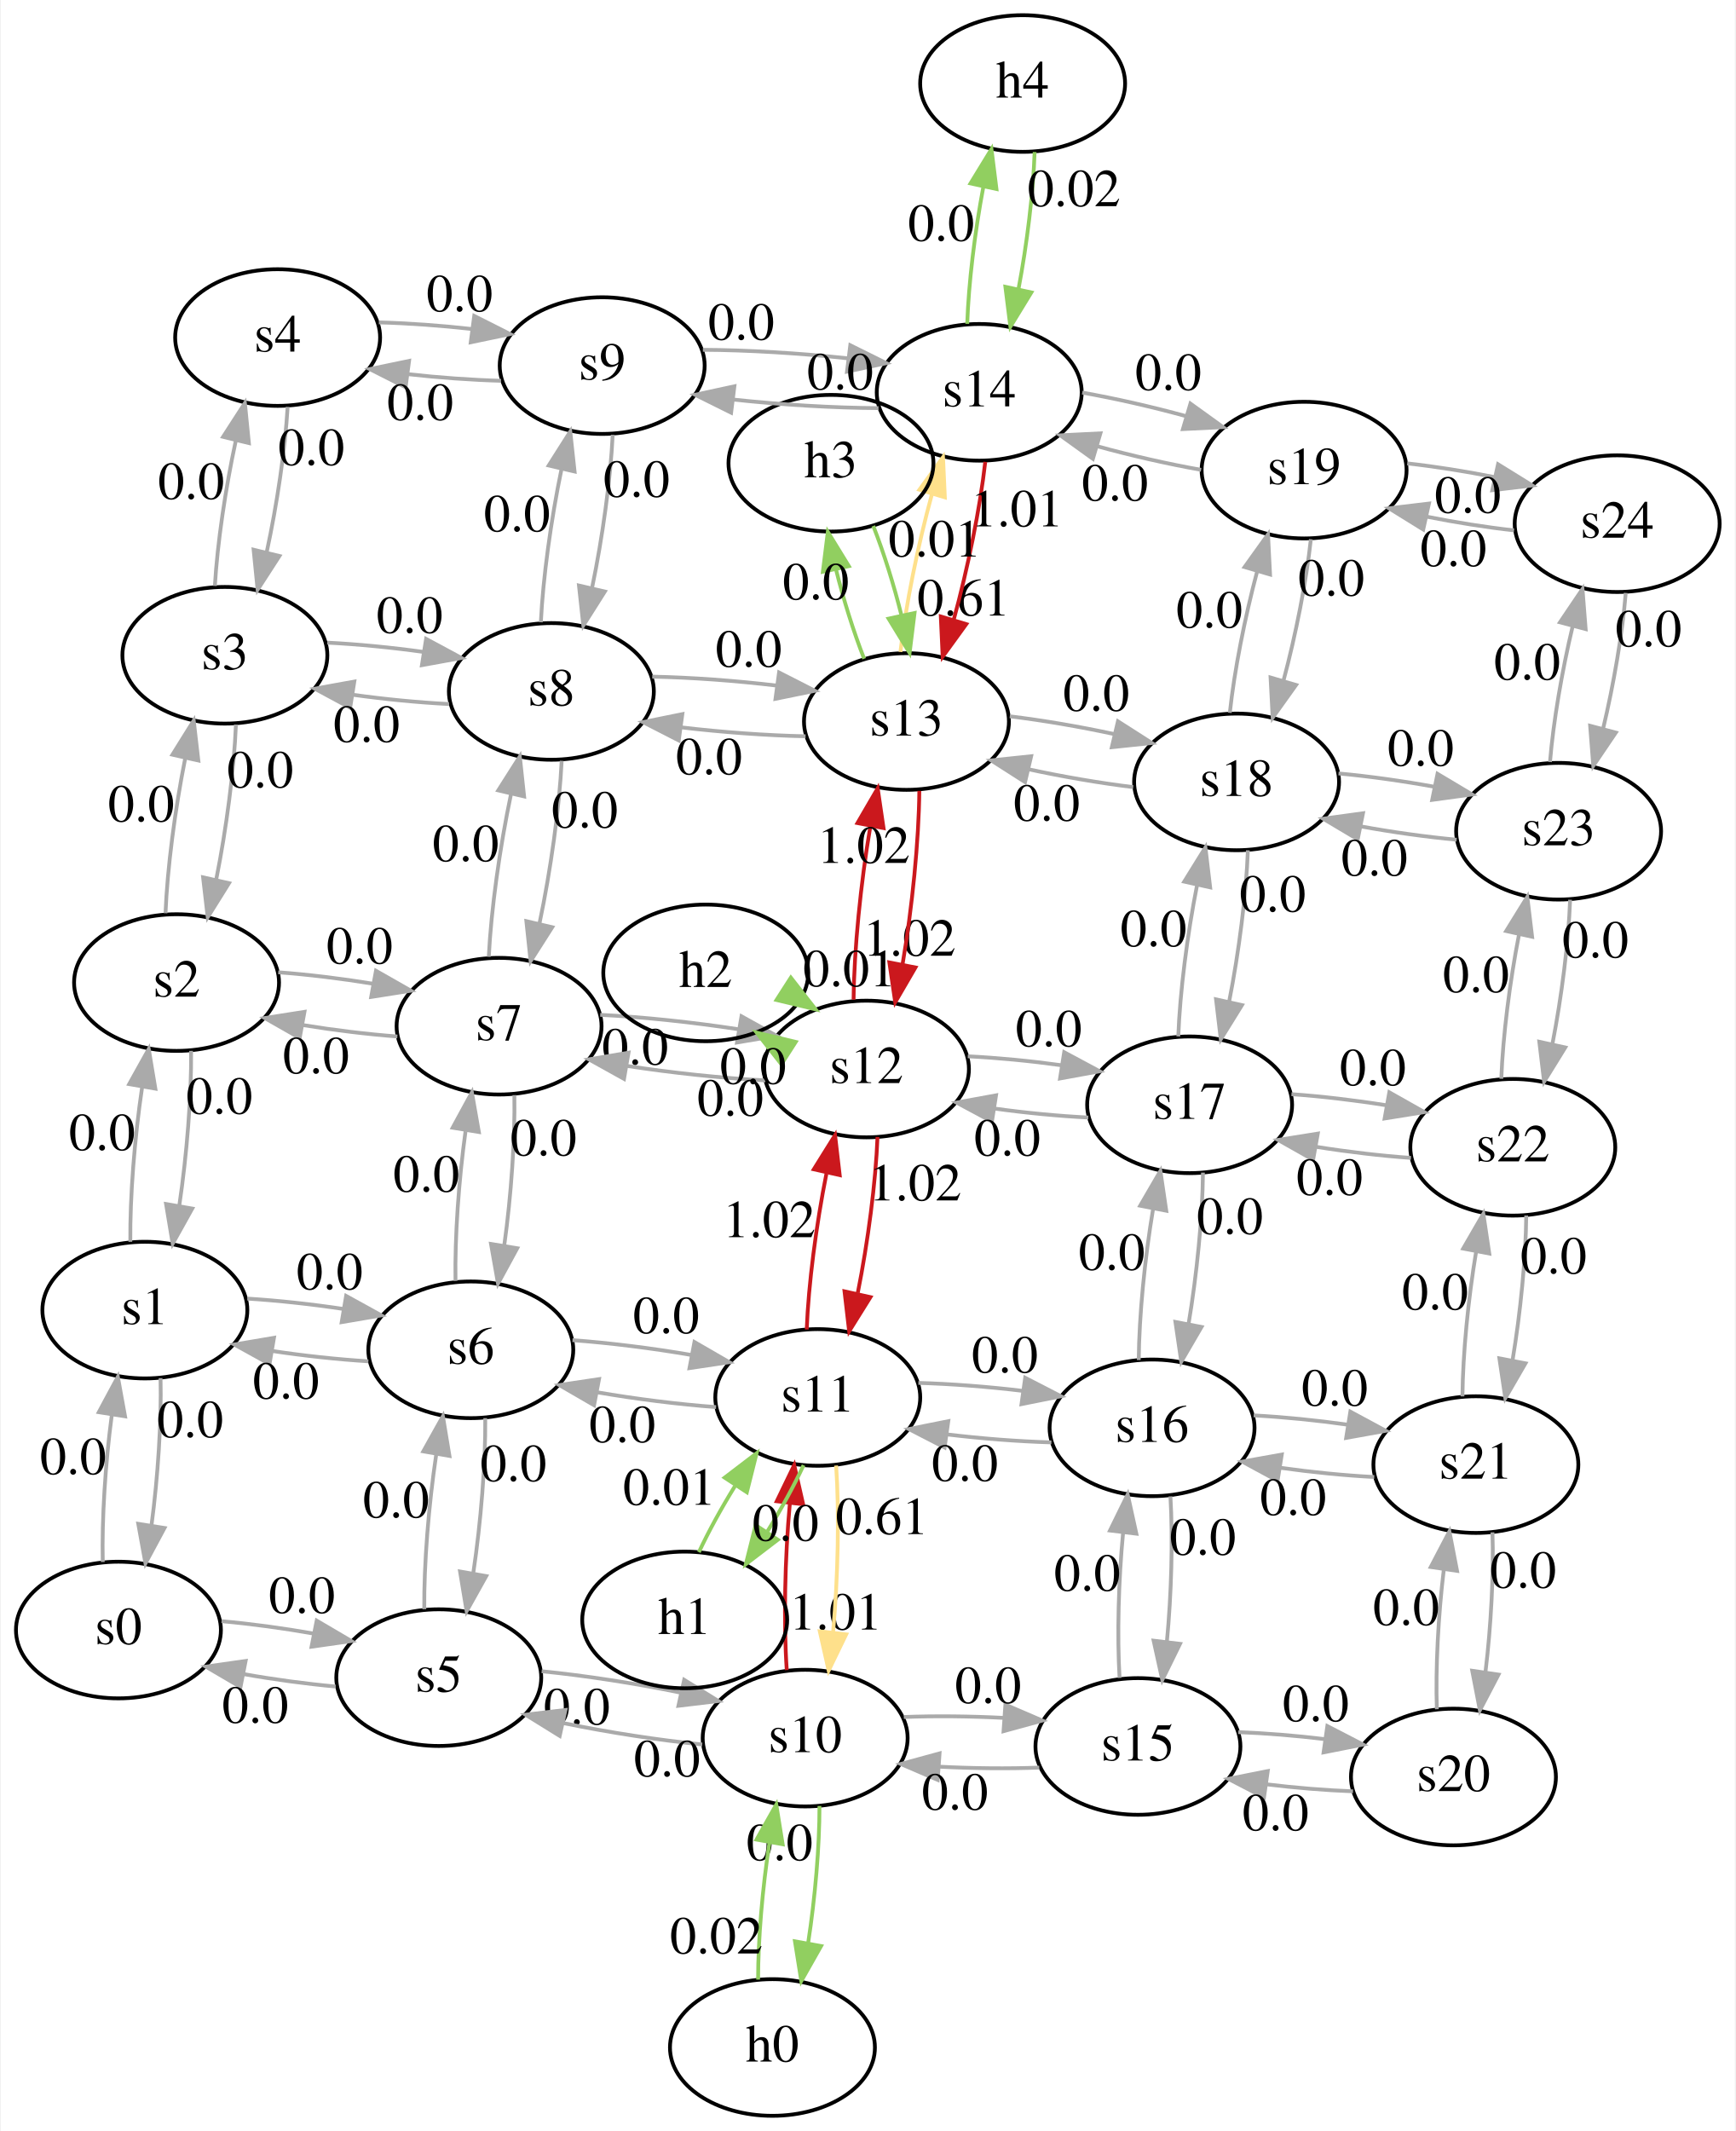
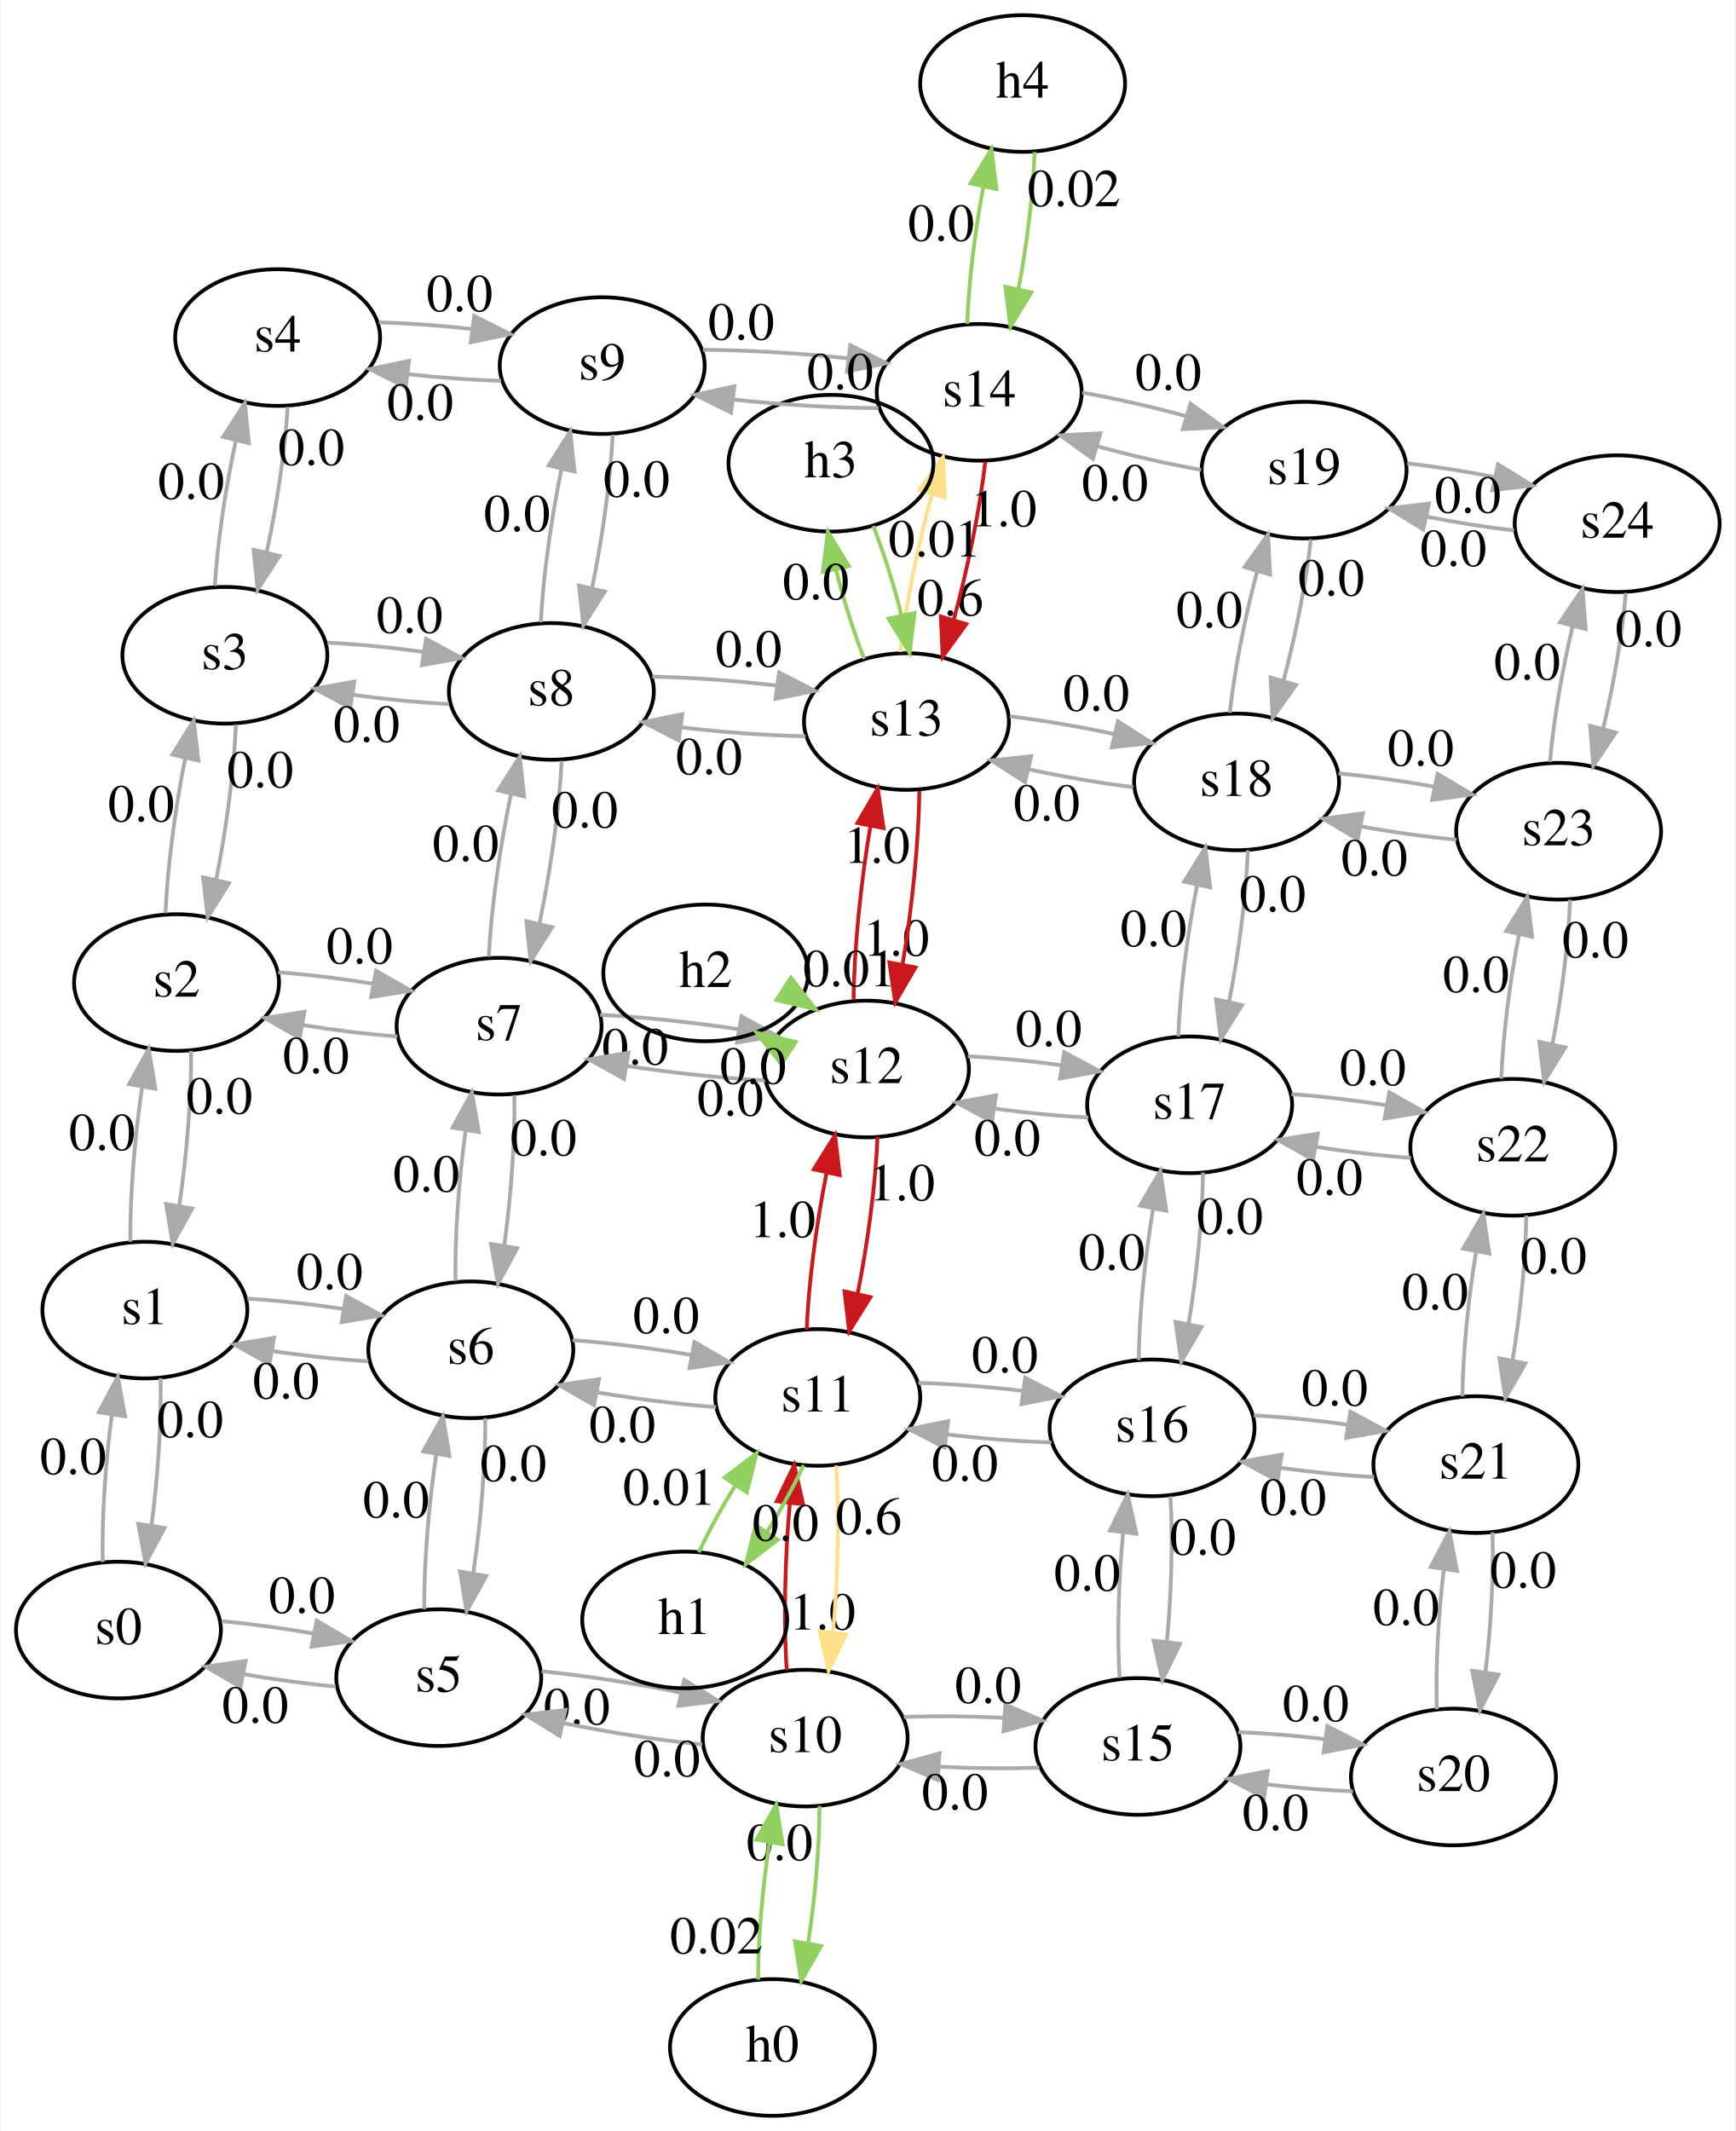
<svg xmlns="http://www.w3.org/2000/svg" width="457pt" height="561pt" viewBox="0.00 0.00 456.89 561.37">
  <g id="graph0" class="graph" transform="scale(1 1) rotate(0) translate(4 557.37)">
    <polygon fill="white" stroke="none" points="-4,4 -4,-557.37 452.89,-557.37 452.89,4 -4,4" />
    <g id="0" class="node">
      <ellipse fill="none" stroke="black" cx="27" cy="-127.97" rx="27" ry="18" />
      <text text-anchor="middle" x="27" y="-124.27" font-family="Times,serif" font-size="14.00">s0</text>
    </g>
    <g id="1" class="node">
      <ellipse fill="none" stroke="black" cx="33.966" cy="-212.25" rx="27" ry="18" />
      <text text-anchor="middle" x="33.966" y="-208.55" font-family="Times,serif" font-size="14.00">s1</text>
    </g>
    <g id="edge1" class="edge">
      <path fill="none" stroke="#aaaaaa" d="M22.87,-145.89C22.605,-157.14 23.55,-171.87 25.249,-184.59" />
      <polygon fill="#aaaaaa" stroke="#aaaaaa" points="21.827,-185.359 26.845,-194.69 28.741,-184.266 21.827,-185.359" />
      <text text-anchor="middle" x="15.06" y="-169.04" font-family="Times,serif" font-size="14.00">0.0</text>
    </g>
    <g id="5" class="node">
      <ellipse fill="none" stroke="black" cx="111.4" cy="-115.43" rx="27" ry="18" />
      <text text-anchor="middle" x="111.4" y="-111.73" font-family="Times,serif" font-size="14.00">s5</text>
    </g>
    <g id="edge2" class="edge">
      <path fill="none" stroke="#aaaaaa" d="M54.167,-130.3C61.922,-129.61 70.457,-128.45 78.514,-127.02" />
      <polygon fill="#aaaaaa" stroke="#aaaaaa" points="79.24,-130.444 88.371,-125.07 77.882,-123.577 79.24,-130.444" />
      <text text-anchor="middle" x="75.341" y="-132.46" font-family="Times,serif" font-size="14.00">0.0</text>
    </g>
    <g id="edge3" class="edge">
      <path fill="none" stroke="#aaaaaa" d="M38.097,-194.32C38.361,-183.07 37.417,-168.34 35.717,-155.62" />
      <polygon fill="#aaaaaa" stroke="#aaaaaa" points="39.139,-154.852 34.122,-145.52 32.225,-155.944 39.139,-154.852" />
      <text text-anchor="middle" x="45.907" y="-178.77" font-family="Times,serif" font-size="14.00">0.0</text>
    </g>
    <g id="2" class="node">
      <ellipse fill="none" stroke="black" cx="42.312" cy="-298.53" rx="27" ry="18" />
      <text text-anchor="middle" x="42.312" y="-294.83" font-family="Times,serif" font-size="14.00">s2</text>
    </g>
    <g id="edge4" class="edge">
      <path fill="none" stroke="#aaaaaa" d="M30.132,-230.24C30.018,-242.02 31.251,-257.64 33.24,-270.96" />
      <polygon fill="#aaaaaa" stroke="#aaaaaa" points="29.831,-271.784 34.986,-281.04 36.728,-270.589 29.831,-271.784" />
      <text text-anchor="middle" x="22.686" y="-254.4" font-family="Times,serif" font-size="14.00">0.0</text>
    </g>
    <g id="6" class="node">
      <ellipse fill="none" stroke="black" cx="119.84" cy="-201.79" rx="27" ry="18" />
      <text text-anchor="middle" x="119.84" y="-198.09" font-family="Times,serif" font-size="14.00">s6</text>
    </g>
    <g id="edge5" class="edge">
      <path fill="none" stroke="#aaaaaa" d="M60.955,-215.28C69.008,-214.78 77.932,-213.81 86.347,-212.54" />
      <polygon fill="#aaaaaa" stroke="#aaaaaa" points="86.992,-215.981 96.267,-210.86 85.823,-209.079 86.992,-215.981" />
      <text text-anchor="middle" x="82.651" y="-217.71" font-family="Times,serif" font-size="14.00">0.0</text>
    </g>
    <g id="edge6" class="edge">
      <path fill="none" stroke="#aaaaaa" d="M84.229,-113.09C76.474,-113.79 67.939,-114.94 59.882,-116.38" />
      <polygon fill="#aaaaaa" stroke="#aaaaaa" points="59.161,-112.955 50.025,-118.32 60.513,-119.823 59.161,-112.955" />
      <text text-anchor="middle" x="63.056" y="-103.54" font-family="Times,serif" font-size="14.00">0.0</text>
    </g>
    <g id="edge7" class="edge">
      <path fill="none" stroke="#aaaaaa" d="M107.58,-133.45C107.48,-145.23 108.73,-160.86 110.73,-174.2" />
      <polygon fill="#aaaaaa" stroke="#aaaaaa" points="107.324,-175.04 112.49,-184.29 114.22,-173.837 107.324,-175.04" />
      <text text-anchor="middle" x="100.16" y="-157.62" font-family="Times,serif" font-size="14.00">0.0</text>
    </g>
    <g id="10" class="node">
      <ellipse fill="none" stroke="black" cx="207.94" cy="-99.498" rx="27" ry="18" />
      <text text-anchor="middle" x="207.94" y="-95.798" font-family="Times,serif" font-size="14.00">s10</text>
    </g>
    <g id="edge8" class="edge">
      <path fill="none" stroke="#aaaaaa" d="M138.51,-117.11C149.86,-115.98 163.15,-113.93 175.05,-111.49" />
      <polygon fill="#aaaaaa" stroke="#aaaaaa" points="176.064,-114.85 185.07,-109.27 174.55,-108.016 176.064,-114.85" />
      <text text-anchor="middle" x="147.78" y="-103.1" font-family="Times,serif" font-size="14.00">0.0</text>
    </g>
    <g id="edge9" class="edge">
      <path fill="none" stroke="#aaaaaa" d="M46.146,-280.54C46.261,-268.76 45.027,-253.14 43.038,-239.82" />
      <polygon fill="#aaaaaa" stroke="#aaaaaa" points="46.448,-238.996 41.293,-229.74 39.55,-240.19 46.448,-238.996" />
      <text text-anchor="middle" x="53.592" y="-263.98" font-family="Times,serif" font-size="14.00">0.0</text>
    </g>
    <g id="3" class="node">
      <ellipse fill="none" stroke="black" cx="55.044" cy="-384.75" rx="27" ry="18" />
      <text text-anchor="middle" x="55.044" y="-381.05" font-family="Times,serif" font-size="14.00">s3</text>
    </g>
    <g id="edge10" class="edge">
      <path fill="none" stroke="#aaaaaa" d="M39.4,-316.79C39.885,-328.62 41.913,-344.24 44.579,-357.52" />
      <polygon fill="#aaaaaa" stroke="#aaaaaa" points="41.226,-358.562 46.836,-367.55 48.055,-357.026 41.226,-358.562" />
      <text text-anchor="middle" x="32.989" y="-340.96" font-family="Times,serif" font-size="14.00">0.0</text>
    </g>
    <g id="7" class="node">
      <ellipse fill="none" stroke="black" cx="127.29" cy="-287.04" rx="27" ry="18" />
      <text text-anchor="middle" x="127.29" y="-283.34" font-family="Times,serif" font-size="14.00">s7</text>
    </g>
    <g id="edge11" class="edge">
      <path fill="none" stroke="#aaaaaa" d="M69.112,-301.24C77.001,-300.65 85.729,-299.59 93.973,-298.24" />
      <polygon fill="#aaaaaa" stroke="#aaaaaa" points="94.856,-301.637 104.06,-296.39 93.593,-294.751 94.856,-301.637" />
      <text text-anchor="middle" x="90.543" y="-303.54" font-family="Times,serif" font-size="14.00">0.0</text>
    </g>
    <g id="edge12" class="edge">
      <path fill="none" stroke="#aaaaaa" d="M92.848,-198.76C84.795,-199.26 75.871,-200.22 67.455,-201.49" />
      <polygon fill="#aaaaaa" stroke="#aaaaaa" points="66.806,-198.05 57.536,-203.18 67.982,-204.951 66.806,-198.05" />
      <text text-anchor="middle" x="71.152" y="-188.93" font-family="Times,serif" font-size="14.00">0.0</text>
    </g>
    <g id="edge13" class="edge">
      <path fill="none" stroke="#aaaaaa" d="M123.65,-183.78C123.75,-171.99 122.5,-156.36 120.5,-143.02" />
      <polygon fill="#aaaaaa" stroke="#aaaaaa" points="123.906,-142.18 118.74,-132.93 117.01,-143.383 123.906,-142.18" />
      <text text-anchor="middle" x="131.07" y="-167.2" font-family="Times,serif" font-size="14.00">0.0</text>
    </g>
    <g id="edge14" class="edge">
      <path fill="none" stroke="#aaaaaa" d="M115.81,-219.94C115.61,-231.4 116.66,-246.43 118.45,-259.35" />
      <polygon fill="#aaaaaa" stroke="#aaaaaa" points="115.059,-260.298 120.13,-269.6 121.966,-259.166 115.059,-260.298" />
      <text text-anchor="middle" x="108.13" y="-243.45" font-family="Times,serif" font-size="14.00">0.0</text>
    </g>
    <g id="11" class="node">
      <ellipse fill="none" stroke="black" cx="211.26" cy="-189.24" rx="27" ry="18" />
      <text text-anchor="middle" x="211.26" y="-185.54" font-family="Times,serif" font-size="14.00">s11</text>
    </g>
    <g id="edge15" class="edge">
      <path fill="none" stroke="#aaaaaa" d="M146.63,-204.33C156.45,-203.61 167.69,-202.2 178.01,-200.42" />
      <polygon fill="#aaaaaa" stroke="#aaaaaa" points="178.771,-203.838 187.94,-198.53 177.462,-196.962 178.771,-203.838" />
      <text text-anchor="middle" x="171.32" y="-206.17" font-family="Times,serif" font-size="14.00">0.0</text>
    </g>
    <g id="edge16" class="edge">
      <path fill="none" stroke="#aaaaaa" d="M180.82,-97.816C169.47,-98.943 156.18,-101 144.28,-103.44" />
      <polygon fill="#aaaaaa" stroke="#aaaaaa" points="143.266,-100.08 134.26,-105.66 144.78,-106.914 143.266,-100.08" />
      <text text-anchor="middle" x="171.55" y="-89.426" font-family="Times,serif" font-size="14.00">0.0</text>
    </g>
    <g id="edge17" class="edge">
      <path fill="none" stroke="#cb181d" d="M203.09,-117.43C202.24,-129.94 202.59,-146.87 203.89,-161.15" />
      <polygon fill="#cb181d" stroke="#cb181d" points="200.453,-161.899 205.06,-171.44 207.408,-161.109 200.453,-161.899" />
-       <text text-anchor="middle" x="215.99" y="-128.09" font-family="Times,serif" font-size="14.00">1.01</text>
+       <text text-anchor="middle" x="212.49" y="-128.09" font-family="Times,serif" font-size="14.00">1.0</text>
    </g>
    <g id="node10" class="node">
      <ellipse fill="none" stroke="black" cx="199.32" cy="-18" rx="27" ry="18" />
      <text text-anchor="middle" x="199.32" y="-14.3" font-family="Times,serif" font-size="14.00">h0</text>
    </g>
    <g id="edge18" class="edge">
      <path fill="none" stroke="#91cf60" d="M211.71,-81.622C211.73,-71.023 210.56,-57.373 208.71,-45.435" />
      <polygon fill="#91cf60" stroke="#91cf60" points="212.138,-44.724 206.92,-35.504 205.249,-45.966 212.138,-44.724" />
      <text text-anchor="middle" x="201.21" y="-67.328" font-family="Times,serif" font-size="14.00">0.0</text>
    </g>
    <g id="15" class="node">
      <ellipse fill="none" stroke="black" cx="295.62" cy="-97.3" rx="27" ry="18" />
      <text text-anchor="middle" x="295.62" y="-93.6" font-family="Times,serif" font-size="14.00">s15</text>
    </g>
    <g id="edge19" class="edge">
      <path fill="none" stroke="#aaaaaa" d="M233.93,-105.06C242.22,-105.38 251.54,-105.28 260.37,-104.82" />
      <polygon fill="#aaaaaa" stroke="#aaaaaa" points="260.697,-108.306 270.43,-104.12 260.211,-101.323 260.697,-108.306" />
      <text text-anchor="middle" x="256.15" y="-108.74" font-family="Times,serif" font-size="14.00">0.0</text>
    </g>
    <g id="edge20" class="edge">
      <path fill="none" stroke="#aaaaaa" d="M57.957,-366.49C57.472,-354.66 55.444,-339.04 52.778,-325.76" />
      <polygon fill="#aaaaaa" stroke="#aaaaaa" points="56.131,-324.718 50.521,-315.73 49.302,-326.254 56.131,-324.718" />
      <text text-anchor="middle" x="64.368" y="-349.93" font-family="Times,serif" font-size="14.00">0.0</text>
    </g>
    <g id="4" class="node">
      <ellipse fill="none" stroke="black" cx="68.946" cy="-468.45" rx="27" ry="18" />
      <text text-anchor="middle" x="68.946" y="-464.75" font-family="Times,serif" font-size="14.00">s4</text>
    </g>
    <g id="edge21" class="edge">
      <path fill="none" stroke="#aaaaaa" d="M52.408,-403.01C53.068,-414.2 55.201,-428.73 57.919,-441.26" />
      <polygon fill="#aaaaaa" stroke="#aaaaaa" points="54.568,-442.293 60.321,-451.19 61.372,-440.647 54.568,-442.293" />
      <text text-anchor="middle" x="46.164" y="-425.93" font-family="Times,serif" font-size="14.00">0.0</text>
    </g>
    <g id="8" class="node">
      <ellipse fill="none" stroke="black" cx="141.07" cy="-375.23" rx="27" ry="18" />
      <text text-anchor="middle" x="141.07" y="-371.53" font-family="Times,serif" font-size="14.00">s8</text>
    </g>
    <g id="edge22" class="edge">
      <path fill="none" stroke="#aaaaaa" d="M82.012,-388.08C90.074,-387.67 99.014,-386.8 107.45,-385.62" />
      <polygon fill="#aaaaaa" stroke="#aaaaaa" points="108.063,-389.067 117.39,-384.04 106.965,-382.153 108.063,-389.067" />
      <text text-anchor="middle" x="103.73" y="-390.65" font-family="Times,serif" font-size="14.00">0.0</text>
    </g>
    <g id="edge23" class="edge">
      <path fill="none" stroke="#aaaaaa" d="M100.49,-284.33C92.606,-284.92 83.878,-285.98 75.634,-287.33" />
      <polygon fill="#aaaaaa" stroke="#aaaaaa" points="74.753,-283.933 65.549,-289.18 76.016,-290.818 74.753,-283.933" />
      <text text-anchor="middle" x="79.064" y="-274.63" font-family="Times,serif" font-size="14.00">0.0</text>
    </g>
    <g id="edge24" class="edge">
      <path fill="none" stroke="#aaaaaa" d="M131.32,-268.89C131.52,-257.43 130.48,-242.4 128.68,-229.48" />
      <polygon fill="#aaaaaa" stroke="#aaaaaa" points="132.074,-228.546 127.01,-219.24 125.165,-229.673 132.074,-228.546" />
      <text text-anchor="middle" x="139" y="-252.98" font-family="Times,serif" font-size="14.00">0.0</text>
    </g>
    <g id="edge25" class="edge">
      <path fill="none" stroke="#aaaaaa" d="M124.58,-305.31C125.19,-317.68 127.49,-334.21 130.42,-348.1" />
      <polygon fill="#aaaaaa" stroke="#aaaaaa" points="127.074,-349.161 132.76,-358.1 133.889,-347.566 127.074,-349.161" />
      <text text-anchor="middle" x="118.5" y="-330.51" font-family="Times,serif" font-size="14.00">0.0</text>
    </g>
    <g id="12" class="node">
      <ellipse fill="none" stroke="black" cx="224.09" cy="-275.76" rx="27" ry="18" />
      <text text-anchor="middle" x="224.09" y="-272.06" font-family="Times,serif" font-size="14.00">s12</text>
    </g>
    <g id="edge26" class="edge">
      <path fill="none" stroke="#aaaaaa" d="M153.94,-290.03C165.2,-289.47 178.44,-288.07 190.37,-286.23" />
      <polygon fill="#aaaaaa" stroke="#aaaaaa" points="191.168,-289.644 200.43,-284.5 189.981,-282.746 191.168,-289.644" />
      <text text-anchor="middle" x="163.15" y="-276.93" font-family="Times,serif" font-size="14.00">0.0</text>
    </g>
    <g id="edge27" class="edge">
      <path fill="none" stroke="#aaaaaa" d="M184.47,-186.7C174.64,-187.42 163.4,-188.83 153.08,-190.61" />
      <polygon fill="#aaaaaa" stroke="#aaaaaa" points="152.319,-187.192 143.15,-192.5 153.628,-194.068 152.319,-187.192" />
      <text text-anchor="middle" x="159.77" y="-177.46" font-family="Times,serif" font-size="14.00">0.0</text>
    </g>
    <g id="edge28" class="edge">
      <path fill="none" stroke="#fee08b" d="M216.1,-171.31C216.96,-158.8 216.6,-141.87 215.31,-127.58" />
      <polygon fill="#fee08b" stroke="#fee08b" points="218.747,-126.826 214.13,-117.29 211.792,-127.624 218.747,-126.826" />
-       <text text-anchor="middle" x="228.2" y="-153.24" font-family="Times,serif" font-size="14.00">0.61</text>
+       <text text-anchor="middle" x="224.7" y="-153.24" font-family="Times,serif" font-size="14.00">0.6</text>
    </g>
    <g id="edge29" class="edge">
      <path fill="none" stroke="#cb181d" d="M208.35,-207.14C208.81,-218.98 210.85,-234.75 213.54,-248.18" />
      <polygon fill="#cb181d" stroke="#cb181d" points="210.213,-249.34 215.82,-258.33 217.043,-247.806 210.213,-249.34" />
-       <text text-anchor="middle" x="198.45" y="-231.46" font-family="Times,serif" font-size="14.00">1.02</text>
+       <text text-anchor="middle" x="201.95" y="-231.46" font-family="Times,serif" font-size="14.00">1.0</text>
    </g>
    <g id="node15" class="node">
      <ellipse fill="none" stroke="black" cx="176.2" cy="-130.63" rx="27" ry="18" />
      <text text-anchor="middle" x="176.2" y="-126.93" font-family="Times,serif" font-size="14.00">h1</text>
    </g>
    <g id="edge30" class="edge">
      <path fill="none" stroke="#91cf60" d="M207.52,-171.39C204.96,-165.91 201.62,-159.81 198.04,-154.03" />
      <polygon fill="#91cf60" stroke="#91cf60" points="200.733,-151.756 192.31,-145.33 194.887,-155.607 200.733,-151.756" />
      <text text-anchor="middle" x="202.78" y="-151.51" font-family="Times,serif" font-size="14.00">0.0</text>
    </g>
    <g id="16" class="node">
      <ellipse fill="none" stroke="black" cx="299.34" cy="-181.23" rx="27" ry="18" />
      <text text-anchor="middle" x="299.34" y="-177.53" font-family="Times,serif" font-size="14.00">s16</text>
    </g>
    <g id="edge31" class="edge">
      <path fill="none" stroke="#aaaaaa" d="M237.77,-193.07C246.45,-192.82 256.21,-192.07 265.36,-190.96" />
      <polygon fill="#aaaaaa" stroke="#aaaaaa" points="265.914,-194.417 275.33,-189.56 264.94,-187.485 265.914,-194.417" />
      <text text-anchor="middle" x="260.56" y="-195.81" font-family="Times,serif" font-size="14.00">0.0</text>
    </g>
    <g id="edge55" class="edge">
      <path fill="none" stroke="#91cf60" d="M195.54,-35.877C195.53,-46.475 196.7,-60.125 198.55,-72.064" />
      <polygon fill="#91cf60" stroke="#91cf60" points="195.12,-72.769 200.33,-81.994 202.011,-71.533 195.12,-72.769" />
      <text text-anchor="middle" x="184.54" y="-42.77" font-family="Times,serif" font-size="14.00">0.02</text>
    </g>
    <g id="edge56" class="edge">
      <path fill="none" stroke="#aaaaaa" d="M269.63,-91.733C261.34,-91.422 252.02,-91.515 243.19,-91.974" />
      <polygon fill="#aaaaaa" stroke="#aaaaaa" points="242.86,-88.488 233.13,-92.68 243.351,-95.471 242.86,-88.488" />
      <text text-anchor="middle" x="247.41" y="-80.654" font-family="Times,serif" font-size="14.00">0.0</text>
    </g>
    <g id="edge57" class="edge">
      <path fill="none" stroke="#aaaaaa" d="M290.78,-115.35C290.11,-126.53 290.5,-141.1 291.72,-153.7" />
      <polygon fill="#aaaaaa" stroke="#aaaaaa" points="288.253,-154.188 292.92,-163.7 295.204,-153.354 288.253,-154.188" />
      <text text-anchor="middle" x="282.25" y="-138.33" font-family="Times,serif" font-size="14.00">0.0</text>
    </g>
    <g id="20" class="node">
      <ellipse fill="none" stroke="black" cx="378.75" cy="-89.252" rx="27" ry="18" />
      <text text-anchor="middle" x="378.75" y="-85.552" font-family="Times,serif" font-size="14.00">s20</text>
    </g>
    <g id="edge58" class="edge">
      <path fill="none" stroke="#aaaaaa" d="M322.07,-101.07C329.32,-100.8 337.28,-100.15 344.89,-99.224" />
      <polygon fill="#aaaaaa" stroke="#aaaaaa" points="345.522,-102.669 354.93,-97.797 344.537,-95.739 345.522,-102.669" />
      <text text-anchor="middle" x="342.48" y="-103.95" font-family="Times,serif" font-size="14.00">0.0</text>
    </g>
    <g id="edge32" class="edge">
      <path fill="none" stroke="#aaaaaa" d="M71.583,-450.19C70.922,-439 68.789,-424.47 66.071,-411.94" />
      <polygon fill="#aaaaaa" stroke="#aaaaaa" points="69.422,-410.907 63.67,-402.01 62.618,-412.553 69.422,-410.907" />
      <text text-anchor="middle" x="77.827" y="-434.86" font-family="Times,serif" font-size="14.00">0.0</text>
    </g>
    <g id="9" class="node">
      <ellipse fill="none" stroke="black" cx="154.46" cy="-461.06" rx="27" ry="18" />
      <text text-anchor="middle" x="154.46" y="-457.36" font-family="Times,serif" font-size="14.00">s9</text>
    </g>
    <g id="edge33" class="edge">
      <path fill="none" stroke="#aaaaaa" d="M95.609,-472.44C103.39,-472.23 111.99,-471.62 120.17,-470.69" />
      <polygon fill="#aaaaaa" stroke="#aaaaaa" points="120.742,-474.145 130.2,-469.37 119.829,-467.205 120.742,-474.145" />
      <text text-anchor="middle" x="116.89" y="-475.37" font-family="Times,serif" font-size="14.00">0.0</text>
    </g>
    <g id="edge34" class="edge">
      <path fill="none" stroke="#aaaaaa" d="M114.1,-371.9C106.04,-372.31 97.101,-373.18 88.668,-374.36" />
      <polygon fill="#aaaaaa" stroke="#aaaaaa" points="88.052,-370.914 78.725,-375.94 89.15,-377.827 88.052,-370.914" />
      <text text-anchor="middle" x="92.385" y="-361.93" font-family="Times,serif" font-size="14.00">0.0</text>
    </g>
    <g id="edge35" class="edge">
      <path fill="none" stroke="#aaaaaa" d="M143.79,-356.96C143.18,-344.6 140.88,-328.06 137.95,-314.17" />
      <polygon fill="#aaaaaa" stroke="#aaaaaa" points="141.295,-313.104 135.6,-304.17 134.481,-314.706 141.295,-313.104" />
      <text text-anchor="middle" x="149.87" y="-339.36" font-family="Times,serif" font-size="14.00">0.0</text>
    </g>
    <g id="edge36" class="edge">
      <path fill="none" stroke="#aaaaaa" d="M138.3,-393.45C138.87,-405.16 140.99,-420.58 143.73,-433.74" />
      <polygon fill="#aaaaaa" stroke="#aaaaaa" points="140.371,-434.746 146.05,-443.69 147.188,-433.156 140.371,-434.746" />
      <text text-anchor="middle" x="132.02" y="-417.4" font-family="Times,serif" font-size="14.00">0.0</text>
    </g>
    <g id="13" class="node">
      <ellipse fill="none" stroke="black" cx="234.63" cy="-367.3" rx="27" ry="18" />
      <text text-anchor="middle" x="234.63" y="-363.6" font-family="Times,serif" font-size="14.00">s13</text>
    </g>
    <g id="edge37" class="edge">
      <path fill="none" stroke="#aaaaaa" d="M167.65,-379.12C177.86,-378.92 189.67,-378.06 200.5,-376.76" />
      <polygon fill="#aaaaaa" stroke="#aaaaaa" points="201.063,-380.216 210.5,-375.4 200.12,-373.28 201.063,-380.216" />
      <text text-anchor="middle" x="193.07" y="-381.74" font-family="Times,serif" font-size="14.00">0.0</text>
    </g>
    <g id="edge38" class="edge">
      <path fill="none" stroke="#aaaaaa" d="M197.45,-272.76C186.19,-273.33 172.95,-274.73 161.02,-276.57" />
      <polygon fill="#aaaaaa" stroke="#aaaaaa" points="160.213,-273.157 150.95,-278.3 161.398,-280.056 160.213,-273.157" />
      <text text-anchor="middle" x="188.23" y="-263.47" font-family="Times,serif" font-size="14.00">0.0</text>
    </g>
    <g id="edge39" class="edge">
      <path fill="none" stroke="#cb181d" d="M227,-257.86C226.54,-246.01 224.5,-230.25 221.81,-216.82" />
      <polygon fill="#cb181d" stroke="#cb181d" points="225.137,-215.66 219.53,-206.67 218.307,-217.194 225.137,-215.66" />
-       <text text-anchor="middle" x="236.9" y="-241.14" font-family="Times,serif" font-size="14.00">1.02</text>
+       <text text-anchor="middle" x="233.4" y="-241.14" font-family="Times,serif" font-size="14.00">1.0</text>
    </g>
    <g id="edge40" class="edge">
      <path fill="none" stroke="#cb181d" d="M220.7,-294.03C220.82,-307.07 222.58,-324.82 225.1,-339.6" />
      <polygon fill="#cb181d" stroke="#cb181d" points="221.719,-340.554 227.05,-349.71 228.593,-339.228 221.719,-340.554" />
-       <text text-anchor="middle" x="235.4" y="-305.61" font-family="Times,serif" font-size="14.00">1.02</text>
+       <text text-anchor="middle" x="231.9" y="-305.61" font-family="Times,serif" font-size="14.00">1.0</text>
    </g>
    <g id="node19" class="node">
      <ellipse fill="none" stroke="black" cx="181.75" cy="-301.08" rx="27" ry="18" />
      <text text-anchor="middle" x="181.75" y="-297.38" font-family="Times,serif" font-size="14.00">h2</text>
    </g>
    <g id="edge41" class="edge">
      <path fill="none" stroke="#91cf60" d="M198.96,-282.92C198.8,-283.02 198.64,-283.12 198.47,-283.22" />
      <polygon fill="#91cf60" stroke="#91cf60" points="201.677,-277.004 195.15,-285.35 205.457,-282.896 201.677,-277.004" />
      <text text-anchor="middle" x="194.22" y="-271.87" font-family="Times,serif" font-size="14.00">0.0</text>
    </g>
    <g id="17" class="node">
      <ellipse fill="none" stroke="black" cx="309.24" cy="-266.33" rx="27" ry="18" />
      <text text-anchor="middle" x="309.24" y="-262.63" font-family="Times,serif" font-size="14.00">s17</text>
    </g>
    <g id="edge42" class="edge">
      <path fill="none" stroke="#aaaaaa" d="M250.79,-279.11C258.62,-278.72 267.27,-277.89 275.48,-276.75" />
      <polygon fill="#aaaaaa" stroke="#aaaaaa" points="276.186,-280.182 285.52,-275.17 275.097,-273.267 276.186,-280.182" />
      <text text-anchor="middle" x="272.13" y="-281.73" font-family="Times,serif" font-size="14.00">0.0</text>
    </g>
    <g id="edge59" class="edge">
      <path fill="none" stroke="#91cf60" d="M179.94,-148.48C182.5,-153.96 185.84,-160.06 189.42,-165.84" />
      <polygon fill="#91cf60" stroke="#91cf60" points="186.727,-168.114 195.15,-174.54 192.573,-164.263 186.727,-168.114" />
      <text text-anchor="middle" x="172.18" y="-160.96" font-family="Times,serif" font-size="14.00">0.01</text>
    </g>
    <g id="edge60" class="edge">
      <path fill="none" stroke="#aaaaaa" d="M272.82,-177.4C264.15,-177.65 254.39,-178.4 245.24,-179.51" />
      <polygon fill="#aaaaaa" stroke="#aaaaaa" points="244.677,-176.055 235.26,-180.91 245.649,-182.987 244.677,-176.055" />
      <text text-anchor="middle" x="250.03" y="-167.26" font-family="Times,serif" font-size="14.00">0.0</text>
    </g>
    <g id="edge61" class="edge">
      <path fill="none" stroke="#aaaaaa" d="M304.18,-163.18C304.85,-152 304.45,-137.42 303.24,-124.82" />
      <polygon fill="#aaaaaa" stroke="#aaaaaa" points="306.707,-124.332 302.04,-114.82 299.756,-125.166 306.707,-124.332" />
      <text text-anchor="middle" x="312.71" y="-147.8" font-family="Times,serif" font-size="14.00">0.0</text>
    </g>
    <g id="edge62" class="edge">
      <path fill="none" stroke="#aaaaaa" d="M295.83,-199.09C295.93,-210.66 297.42,-225.94 299.63,-239.01" />
      <polygon fill="#aaaaaa" stroke="#aaaaaa" points="296.209,-239.754 301.54,-248.91 303.082,-238.428 296.209,-239.754" />
      <text text-anchor="middle" x="288.73" y="-222.85" font-family="Times,serif" font-size="14.00">0.0</text>
    </g>
    <g id="21" class="node">
      <ellipse fill="none" stroke="black" cx="384.66" cy="-171.55" rx="27" ry="18" />
      <text text-anchor="middle" x="384.66" y="-167.85" font-family="Times,serif" font-size="14.00">s21</text>
    </g>
    <g id="edge63" class="edge">
      <path fill="none" stroke="#aaaaaa" d="M326.11,-184.51C333.95,-184.09 342.62,-183.23 350.84,-182.07" />
      <polygon fill="#aaaaaa" stroke="#aaaaaa" points="351.588,-185.495 360.91,-180.46 350.483,-178.583 351.588,-185.495" />
      <text text-anchor="middle" x="347.47" y="-187.09" font-family="Times,serif" font-size="14.00">0.0</text>
    </g>
    <g id="edge43" class="edge">
      <path fill="none" stroke="#aaaaaa" d="M127.8,-457.06C120.02,-457.27 111.42,-457.89 103.24,-458.81" />
      <polygon fill="#aaaaaa" stroke="#aaaaaa" points="102.659,-455.356 93.206,-460.14 103.579,-462.296 102.659,-455.356" />
      <text text-anchor="middle" x="106.52" y="-446.74" font-family="Times,serif" font-size="14.00">0.0</text>
    </g>
    <g id="edge44" class="edge">
      <path fill="none" stroke="#aaaaaa" d="M157.23,-442.83C156.66,-431.12 154.54,-415.7 151.8,-402.55" />
      <polygon fill="#aaaaaa" stroke="#aaaaaa" points="155.159,-401.541 149.49,-392.59 148.34,-403.122 155.159,-401.541" />
      <text text-anchor="middle" x="163.52" y="-426.49" font-family="Times,serif" font-size="14.00">0.0</text>
    </g>
    <g id="14" class="node">
      <ellipse fill="none" stroke="black" cx="253.8" cy="-454.02" rx="27" ry="18" />
      <text text-anchor="middle" x="253.8" y="-450.32" font-family="Times,serif" font-size="14.00">s14</text>
    </g>
    <g id="edge45" class="edge">
      <path fill="none" stroke="#aaaaaa" d="M180.99,-465.22C192.72,-465.16 206.67,-464.33 219.2,-462.97" />
      <polygon fill="#aaaaaa" stroke="#aaaaaa" points="219.829,-466.419 229.32,-461.71 218.964,-459.472 219.829,-466.419" />
      <text text-anchor="middle" x="191.1" y="-467.89" font-family="Times,serif" font-size="14.00">0.0</text>
    </g>
    <g id="edge46" class="edge">
      <path fill="none" stroke="#aaaaaa" d="M208.05,-363.41C197.83,-363.62 186.02,-364.48 175.2,-365.77" />
      <polygon fill="#aaaaaa" stroke="#aaaaaa" points="174.632,-362.315 165.2,-367.14 175.583,-369.25 174.632,-362.315" />
      <text text-anchor="middle" x="182.62" y="-353.39" font-family="Times,serif" font-size="14.00">0.0</text>
    </g>
    <g id="edge47" class="edge">
      <path fill="none" stroke="#cb181d" d="M238.02,-349.03C237.9,-336 236.14,-318.24 233.62,-303.47" />
      <polygon fill="#cb181d" stroke="#cb181d" points="236.999,-302.507 231.67,-293.35 230.125,-303.832 236.999,-302.507" />
-       <text text-anchor="middle" x="223.32" y="-330.05" font-family="Times,serif" font-size="14.00">1.02</text>
+       <text text-anchor="middle" x="226.82" y="-330.05" font-family="Times,serif" font-size="14.00">1.0</text>
    </g>
    <g id="edge48" class="edge">
      <path fill="none" stroke="#fee08b" d="M233.04,-385.63C234.39,-397.7 237.63,-413.72 241.35,-427.22" />
      <polygon fill="#fee08b" stroke="#fee08b" points="238.039,-428.364 244.26,-436.94 244.745,-426.356 238.039,-428.364" />
-       <text text-anchor="middle" x="249.7" y="-395.22" font-family="Times,serif" font-size="14.00">0.61</text>
+       <text text-anchor="middle" x="246.2" y="-395.22" font-family="Times,serif" font-size="14.00">0.6</text>
    </g>
    <g id="node22" class="node">
      <ellipse fill="none" stroke="black" cx="214.74" cy="-435.34" rx="27" ry="18" />
      <text text-anchor="middle" x="214.74" y="-431.64" font-family="Times,serif" font-size="14.00">h3</text>
    </g>
    <g id="edge49" class="edge">
      <path fill="none" stroke="#91cf60" d="M223.48,-383.84C220.69,-390.95 218.02,-399.46 216.03,-407.49" />
      <polygon fill="#91cf60" stroke="#91cf60" points="212.608,-406.755 213.91,-417.27 219.449,-408.238 212.608,-406.755" />
      <text text-anchor="middle" x="210.76" y="-399.46" font-family="Times,serif" font-size="14.00">0.0</text>
    </g>
    <g id="18" class="node">
      <ellipse fill="none" stroke="black" cx="321.61" cy="-351.39" rx="27" ry="18" />
      <text text-anchor="middle" x="321.61" y="-347.69" font-family="Times,serif" font-size="14.00">s18</text>
    </g>
    <g id="edge50" class="edge">
      <path fill="none" stroke="#aaaaaa" d="M261.85,-368.67C270.6,-367.61 280.37,-365.94 289.44,-363.97" />
      <polygon fill="#aaaaaa" stroke="#aaaaaa" points="290.356,-367.35 299.28,-361.64 288.743,-360.538 290.356,-367.35" />
      <text text-anchor="middle" x="284.64" y="-370.12" font-family="Times,serif" font-size="14.00">0.0</text>
    </g>
    <g id="edge64" class="edge">
      <path fill="none" stroke="#91cf60" d="M206.88,-293.91C207.04,-293.81 207.2,-293.72 207.36,-293.62" />
      <polygon fill="#91cf60" stroke="#91cf60" points="204.17,-299.831 210.69,-291.48 200.385,-293.942 204.17,-299.831" />
      <text text-anchor="middle" x="219.62" y="-297.56" font-family="Times,serif" font-size="14.00">0.01</text>
    </g>
    <g id="edge65" class="edge">
      <path fill="none" stroke="#aaaaaa" d="M282.54,-262.98C274.72,-263.37 266.06,-264.2 257.86,-265.34" />
      <polygon fill="#aaaaaa" stroke="#aaaaaa" points="257.145,-261.909 247.81,-266.92 258.232,-268.824 257.145,-261.909" />
      <text text-anchor="middle" x="261.2" y="-252.96" font-family="Times,serif" font-size="14.00">0.0</text>
    </g>
    <g id="edge66" class="edge">
      <path fill="none" stroke="#aaaaaa" d="M312.75,-248.47C312.65,-236.91 311.15,-221.63 308.95,-208.55" />
      <polygon fill="#aaaaaa" stroke="#aaaaaa" points="312.371,-207.806 307.04,-198.65 305.498,-209.132 312.371,-207.806" />
      <text text-anchor="middle" x="319.85" y="-232.31" font-family="Times,serif" font-size="14.00">0.0</text>
    </g>
    <g id="edge67" class="edge">
      <path fill="none" stroke="#aaaaaa" d="M306.25,-284.34C306.68,-295.94 308.62,-311.21 311.21,-324.26" />
      <polygon fill="#aaaaaa" stroke="#aaaaaa" points="307.817,-325.126 313.4,-334.13 314.651,-323.609 307.817,-325.126" />
      <text text-anchor="middle" x="299.73" y="-308.1" font-family="Times,serif" font-size="14.00">0.0</text>
    </g>
    <g id="22" class="node">
      <ellipse fill="none" stroke="black" cx="394.39" cy="-255.14" rx="27" ry="18" />
      <text text-anchor="middle" x="394.39" y="-251.44" font-family="Times,serif" font-size="14.00">s22</text>
    </g>
    <g id="edge68" class="edge">
      <path fill="none" stroke="#aaaaaa" d="M336.07,-269.13C343.97,-268.57 352.72,-267.54 360.98,-266.22" />
      <polygon fill="#aaaaaa" stroke="#aaaaaa" points="361.854,-269.619 371.08,-264.41 360.619,-262.729 361.854,-269.619" />
      <text text-anchor="middle" x="357.52" y="-271.48" font-family="Times,serif" font-size="14.00">0.0</text>
    </g>
    <g id="edge51" class="edge">
      <path fill="none" stroke="#aaaaaa" d="M227.27,-449.86C215.54,-449.91 201.59,-450.75 189.06,-452.11" />
      <polygon fill="#aaaaaa" stroke="#aaaaaa" points="188.431,-448.661 178.94,-453.37 189.296,-455.608 188.431,-448.661" />
      <text text-anchor="middle" x="217.17" y="-454.78" font-family="Times,serif" font-size="14.00">0.0</text>
    </g>
    <g id="edge52" class="edge">
      <path fill="none" stroke="#cb181d" d="M255.39,-435.7C254.04,-423.62 250.79,-407.61 247.08,-394.11" />
      <polygon fill="#cb181d" stroke="#cb181d" points="250.389,-392.958 244.17,-384.38 243.682,-394.964 250.389,-392.958" />
-       <text text-anchor="middle" x="263.73" y="-418.71" font-family="Times,serif" font-size="14.00">1.01</text>
+       <text text-anchor="middle" x="260.23" y="-418.71" font-family="Times,serif" font-size="14.00">1.0</text>
    </g>
    <g id="node24" class="node">
      <ellipse fill="none" stroke="black" cx="265.24" cy="-535.37" rx="27" ry="18" />
      <text text-anchor="middle" x="265.24" y="-531.67" font-family="Times,serif" font-size="14.00">h4</text>
    </g>
    <g id="edge53" class="edge">
      <path fill="none" stroke="#91cf60" d="M250.64,-472.06C251,-482.68 252.64,-496.31 254.9,-508.21" />
      <polygon fill="#91cf60" stroke="#91cf60" points="251.501,-509.052 257.03,-518.09 258.344,-507.577 251.501,-509.052" />
      <text text-anchor="middle" x="243.77" y="-493.93" font-family="Times,serif" font-size="14.00">0.0</text>
    </g>
    <g id="19" class="node">
      <ellipse fill="none" stroke="black" cx="339.4" cy="-433.53" rx="27" ry="18" />
      <text text-anchor="middle" x="339.4" y="-429.83" font-family="Times,serif" font-size="14.00">s19</text>
    </g>
    <g id="edge54" class="edge">
      <path fill="none" stroke="#aaaaaa" d="M280.94,-453.95C289.65,-452.41 299.36,-450.2 308.33,-447.73" />
      <polygon fill="#aaaaaa" stroke="#aaaaaa" points="309.456,-451.047 318.05,-444.85 307.468,-444.335 309.456,-451.047" />
      <text text-anchor="middle" x="303.63" y="-454.64" font-family="Times,serif" font-size="14.00">0.0</text>
    </g>
    <g id="edge69" class="edge">
      <path fill="none" stroke="#91cf60" d="M225.89,-418.81C228.68,-411.69 231.35,-403.19 233.34,-395.15" />
      <polygon fill="#91cf60" stroke="#91cf60" points="236.762,-395.885 235.46,-385.37 229.921,-394.402 236.762,-395.885" />
      <text text-anchor="middle" x="242.11" y="-410.78" font-family="Times,serif" font-size="14.00">0.01</text>
    </g>
    <g id="edge70" class="edge">
      <path fill="none" stroke="#aaaaaa" d="M294.38,-350.02C285.64,-351.08 275.86,-352.76 266.8,-354.72" />
      <polygon fill="#aaaaaa" stroke="#aaaaaa" points="265.876,-351.342 256.95,-357.05 267.487,-358.154 265.876,-351.342" />
      <text text-anchor="middle" x="271.59" y="-341.17" font-family="Times,serif" font-size="14.00">0.0</text>
    </g>
    <g id="edge71" class="edge">
      <path fill="none" stroke="#aaaaaa" d="M324.59,-333.38C324.16,-321.78 322.22,-306.5 319.64,-293.46" />
      <polygon fill="#aaaaaa" stroke="#aaaaaa" points="323.033,-292.594 317.45,-283.59 316.199,-294.111 323.033,-292.594" />
      <text text-anchor="middle" x="331.12" y="-317.22" font-family="Times,serif" font-size="14.00">0.0</text>
    </g>
    <g id="edge72" class="edge">
      <path fill="none" stroke="#aaaaaa" d="M319.83,-369.59C321,-380.56 323.78,-394.71 327.05,-406.92" />
      <polygon fill="#aaaaaa" stroke="#aaaaaa" points="323.716,-407.99 329.89,-416.6 330.433,-406.019 323.716,-407.99" />
      <text text-anchor="middle" x="314.44" y="-392.05" font-family="Times,serif" font-size="14.00">0.0</text>
    </g>
    <g id="23" class="node">
      <ellipse fill="none" stroke="black" cx="406.46" cy="-338.4" rx="27" ry="18" />
      <text text-anchor="middle" x="406.46" y="-334.7" font-family="Times,serif" font-size="14.00">s23</text>
    </g>
    <g id="edge73" class="edge">
      <path fill="none" stroke="#aaaaaa" d="M348.47,-353.62C356.52,-352.88 365.42,-351.63 373.8,-350.1" />
      <polygon fill="#aaaaaa" stroke="#aaaaaa" points="374.552,-353.519 383.65,-348.09 373.152,-346.66 374.552,-353.519" />
      <text text-anchor="middle" x="370.13" y="-355.66" font-family="Times,serif" font-size="14.00">0.0</text>
    </g>
    <g id="edge74" class="edge">
      <path fill="none" stroke="#91cf60" d="M268.4,-517.33C268.04,-506.72 266.4,-493.08 264.14,-481.18" />
      <polygon fill="#91cf60" stroke="#91cf60" points="267.539,-480.338 262.01,-471.3 260.696,-481.813 267.539,-480.338" />
      <text text-anchor="middle" x="278.77" y="-503.06" font-family="Times,serif" font-size="14.00">0.02</text>
    </g>
    <g id="edge75" class="edge">
      <path fill="none" stroke="#aaaaaa" d="M312.26,-433.6C303.55,-435.14 293.84,-437.35 284.87,-439.82" />
      <polygon fill="#aaaaaa" stroke="#aaaaaa" points="283.75,-436.501 275.15,-442.69 285.732,-443.215 283.75,-436.501" />
      <text text-anchor="middle" x="289.57" y="-425.51" font-family="Times,serif" font-size="14.00">0.0</text>
    </g>
    <g id="edge76" class="edge">
      <path fill="none" stroke="#aaaaaa" d="M341.18,-415.32C340,-404.35 337.23,-390.2 333.95,-378" />
      <polygon fill="#aaaaaa" stroke="#aaaaaa" points="337.283,-376.928 331.12,-368.31 330.564,-378.89 337.283,-376.928" />
      <text text-anchor="middle" x="346.57" y="-400.46" font-family="Times,serif" font-size="14.00">0.0</text>
    </g>
    <g id="24" class="node">
      <ellipse fill="none" stroke="black" cx="421.89" cy="-419.42" rx="27" ry="18" />
      <text text-anchor="middle" x="421.89" y="-415.72" font-family="Times,serif" font-size="14.00">s24</text>
    </g>
    <g id="edge77" class="edge">
      <path fill="none" stroke="#aaaaaa" d="M366.57,-435.3C373.91,-434.48 381.92,-433.21 389.51,-431.7" />
      <polygon fill="#aaaaaa" stroke="#aaaaaa" points="390.501,-435.066 399.51,-429.49 388.99,-428.23 390.501,-435.066" />
      <text text-anchor="middle" x="382.54" y="-422.3" font-family="Times,serif" font-size="14.00">0.0</text>
    </g>
    <g id="edge78" class="edge">
      <path fill="none" stroke="#aaaaaa" d="M352.29,-85.482C345.04,-85.751 337.08,-86.4 329.48,-87.328" />
      <polygon fill="#aaaaaa" stroke="#aaaaaa" points="328.839,-83.884 319.43,-88.754 329.823,-90.814 328.839,-83.884" />
      <text text-anchor="middle" x="331.89" y="-75.205" font-family="Times,serif" font-size="14.00">0.0</text>
    </g>
    <g id="edge79" class="edge">
      <path fill="none" stroke="#aaaaaa" d="M374.38,-107.11C374.01,-117.85 374.74,-131.74 376.21,-143.88" />
      <polygon fill="#aaaaaa" stroke="#aaaaaa" points="372.774,-144.575 377.69,-153.96 379.7,-143.558 372.774,-144.575" />
      <text text-anchor="middle" x="366.29" y="-129.29" font-family="Times,serif" font-size="14.00">0.0</text>
    </g>
    <g id="edge80" class="edge">
      <path fill="none" stroke="#aaaaaa" d="M357.89,-168.28C350.05,-168.69 341.37,-169.55 333.15,-170.71" />
      <polygon fill="#aaaaaa" stroke="#aaaaaa" points="332.406,-167.285 323.09,-172.33 333.519,-174.196 332.406,-167.285" />
      <text text-anchor="middle" x="336.52" y="-158.29" font-family="Times,serif" font-size="14.00">0.0</text>
    </g>
    <g id="edge81" class="edge">
      <path fill="none" stroke="#aaaaaa" d="M389.03,-153.7C389.39,-142.96 388.66,-129.07 387.19,-116.93" />
      <polygon fill="#aaaaaa" stroke="#aaaaaa" points="390.625,-116.231 385.72,-106.84 383.698,-117.24 390.625,-116.231" />
      <text text-anchor="middle" x="397.11" y="-139.11" font-family="Times,serif" font-size="14.00">0.0</text>
    </g>
    <g id="edge82" class="edge">
      <path fill="none" stroke="#aaaaaa" d="M381.12,-189.52C381.22,-200.64 382.63,-215.14 384.73,-227.68" />
      <polygon fill="#aaaaaa" stroke="#aaaaaa" points="381.316,-228.464 386.63,-237.63 388.192,-227.151 381.316,-228.464" />
      <text text-anchor="middle" x="373.92" y="-212.4" font-family="Times,serif" font-size="14.00">0.0</text>
    </g>
    <g id="edge83" class="edge">
      <path fill="none" stroke="#aaaaaa" d="M367.56,-252.34C359.66,-252.9 350.92,-253.93 342.66,-255.25" />
      <polygon fill="#aaaaaa" stroke="#aaaaaa" points="341.772,-251.854 332.55,-257.07 343.012,-258.743 341.772,-251.854" />
      <text text-anchor="middle" x="346.11" y="-242.59" font-family="Times,serif" font-size="14.00">0.0</text>
    </g>
    <g id="edge84" class="edge">
      <path fill="none" stroke="#aaaaaa" d="M397.93,-237.17C397.83,-226.05 396.42,-211.56 394.32,-199.02" />
      <polygon fill="#aaaaaa" stroke="#aaaaaa" points="397.732,-198.227 392.42,-189.06 390.856,-199.539 397.732,-198.227" />
      <text text-anchor="middle" x="405.13" y="-221.89" font-family="Times,serif" font-size="14.00">0.0</text>
    </g>
    <g id="edge85" class="edge">
      <path fill="none" stroke="#aaaaaa" d="M391.36,-273.19C391.77,-284.3 393.59,-298.75 396.03,-311.22" />
      <polygon fill="#aaaaaa" stroke="#aaaaaa" points="392.641,-312.107 398.21,-321.12 399.478,-310.601 392.641,-312.107" />
      <text text-anchor="middle" x="384.69" y="-296.01" font-family="Times,serif" font-size="14.00">0.0</text>
    </g>
    <g id="edge86" class="edge">
      <path fill="none" stroke="#aaaaaa" d="M379.59,-336.16C371.55,-336.91 362.64,-338.15 354.27,-339.69" />
      <polygon fill="#aaaaaa" stroke="#aaaaaa" points="353.524,-336.27 344.42,-341.69 354.917,-343.13 353.524,-336.27" />
      <text text-anchor="middle" x="357.93" y="-326.73" font-family="Times,serif" font-size="14.00">0.0</text>
    </g>
    <g id="edge87" class="edge">
      <path fill="none" stroke="#aaaaaa" d="M409.49,-320.35C409.08,-309.24 407.26,-294.79 404.82,-282.31" />
      <polygon fill="#aaaaaa" stroke="#aaaaaa" points="408.211,-281.432 402.64,-272.42 401.375,-282.939 408.211,-281.432" />
      <text text-anchor="middle" x="416.16" y="-305.13" font-family="Times,serif" font-size="14.00">0.0</text>
    </g>
    <g id="edge88" class="edge">
      <path fill="none" stroke="#aaaaaa" d="M404.19,-356.64C405.06,-367.19 407.35,-380.67 410.17,-392.43" />
      <polygon fill="#aaaaaa" stroke="#aaaaaa" points="406.815,-393.434 412.75,-402.21 413.583,-391.648 406.815,-393.434" />
      <text text-anchor="middle" x="398.18" y="-378.34" font-family="Times,serif" font-size="14.00">0.0</text>
    </g>
    <g id="edge89" class="edge">
      <path fill="none" stroke="#aaaaaa" d="M394.72,-417.65C387.38,-418.47 379.37,-419.74 371.77,-421.25" />
      <polygon fill="#aaaaaa" stroke="#aaaaaa" points="370.788,-417.883 361.78,-423.46 372.3,-424.717 370.788,-417.883" />
      <text text-anchor="middle" x="378.75" y="-408.25" font-family="Times,serif" font-size="14.00">0.0</text>
    </g>
    <g id="edge90" class="edge">
      <path fill="none" stroke="#aaaaaa" d="M424.15,-401.18C423.28,-390.63 420.99,-377.15 418.18,-365.39" />
      <polygon fill="#aaaaaa" stroke="#aaaaaa" points="421.533,-364.381 415.59,-355.61 414.767,-366.173 421.533,-364.381" />
      <text text-anchor="middle" x="430.16" y="-387.09" font-family="Times,serif" font-size="14.00">0.0</text>
    </g>
  </g>
</svg>
